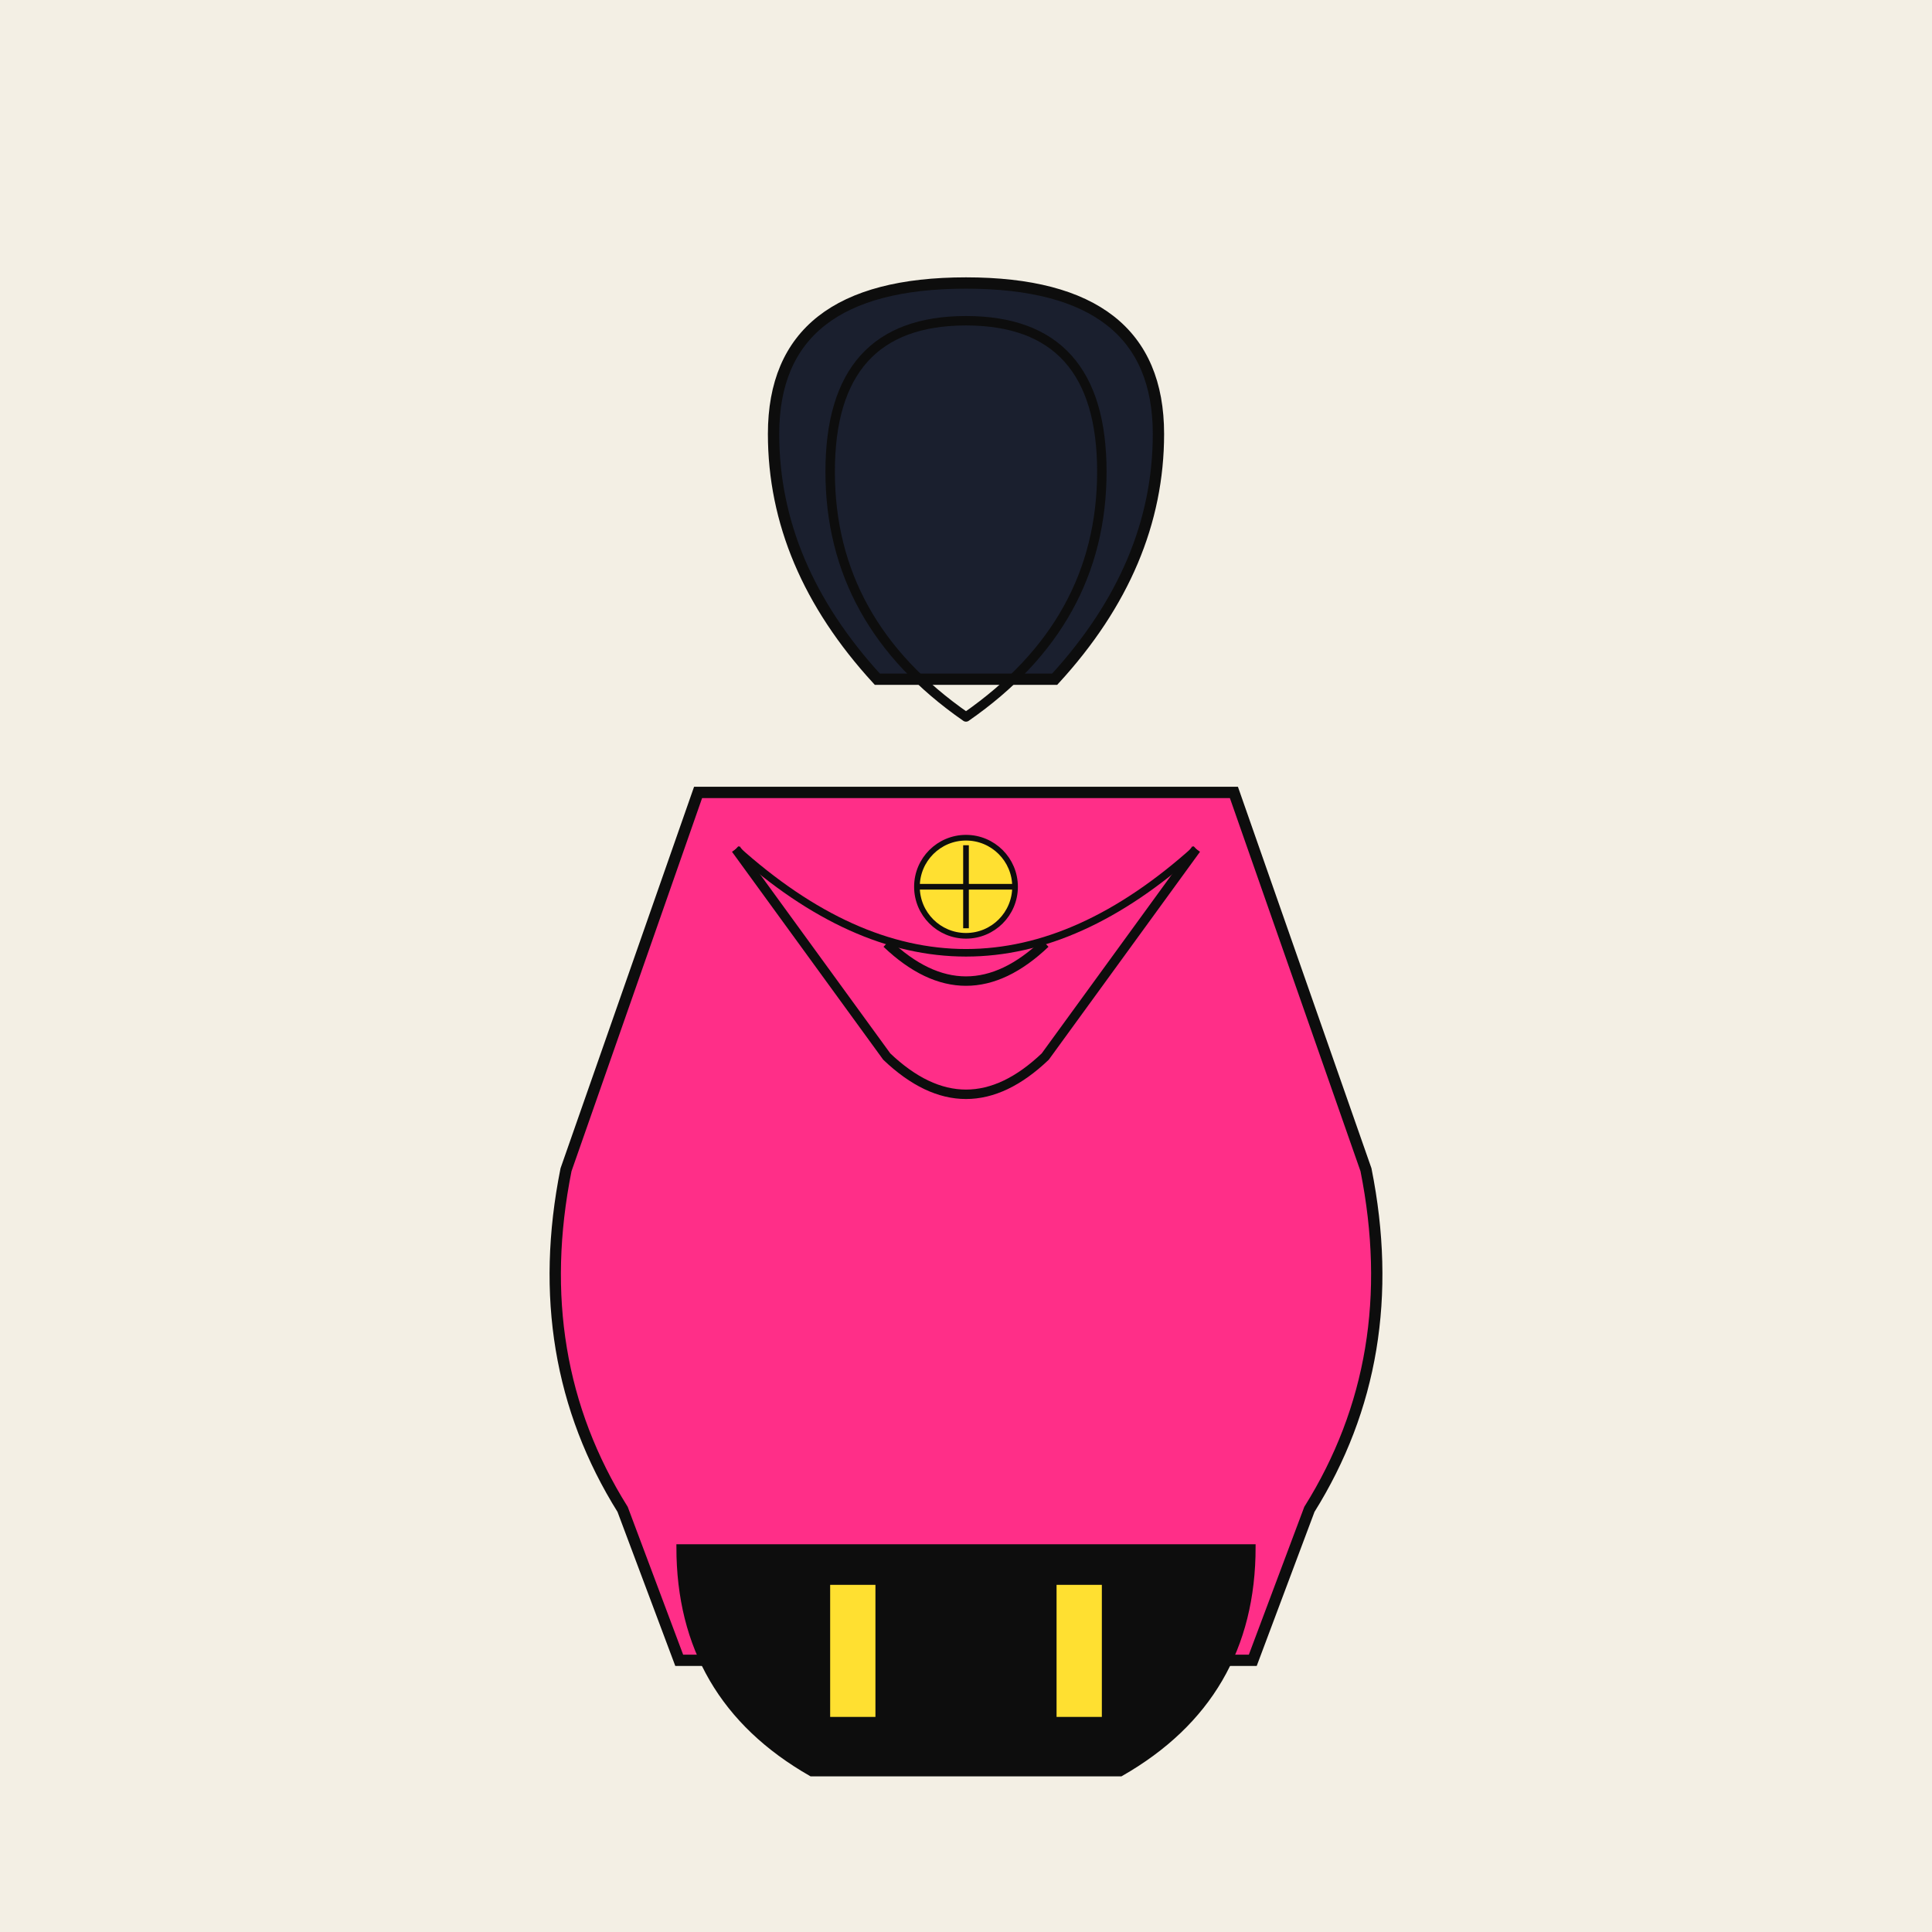
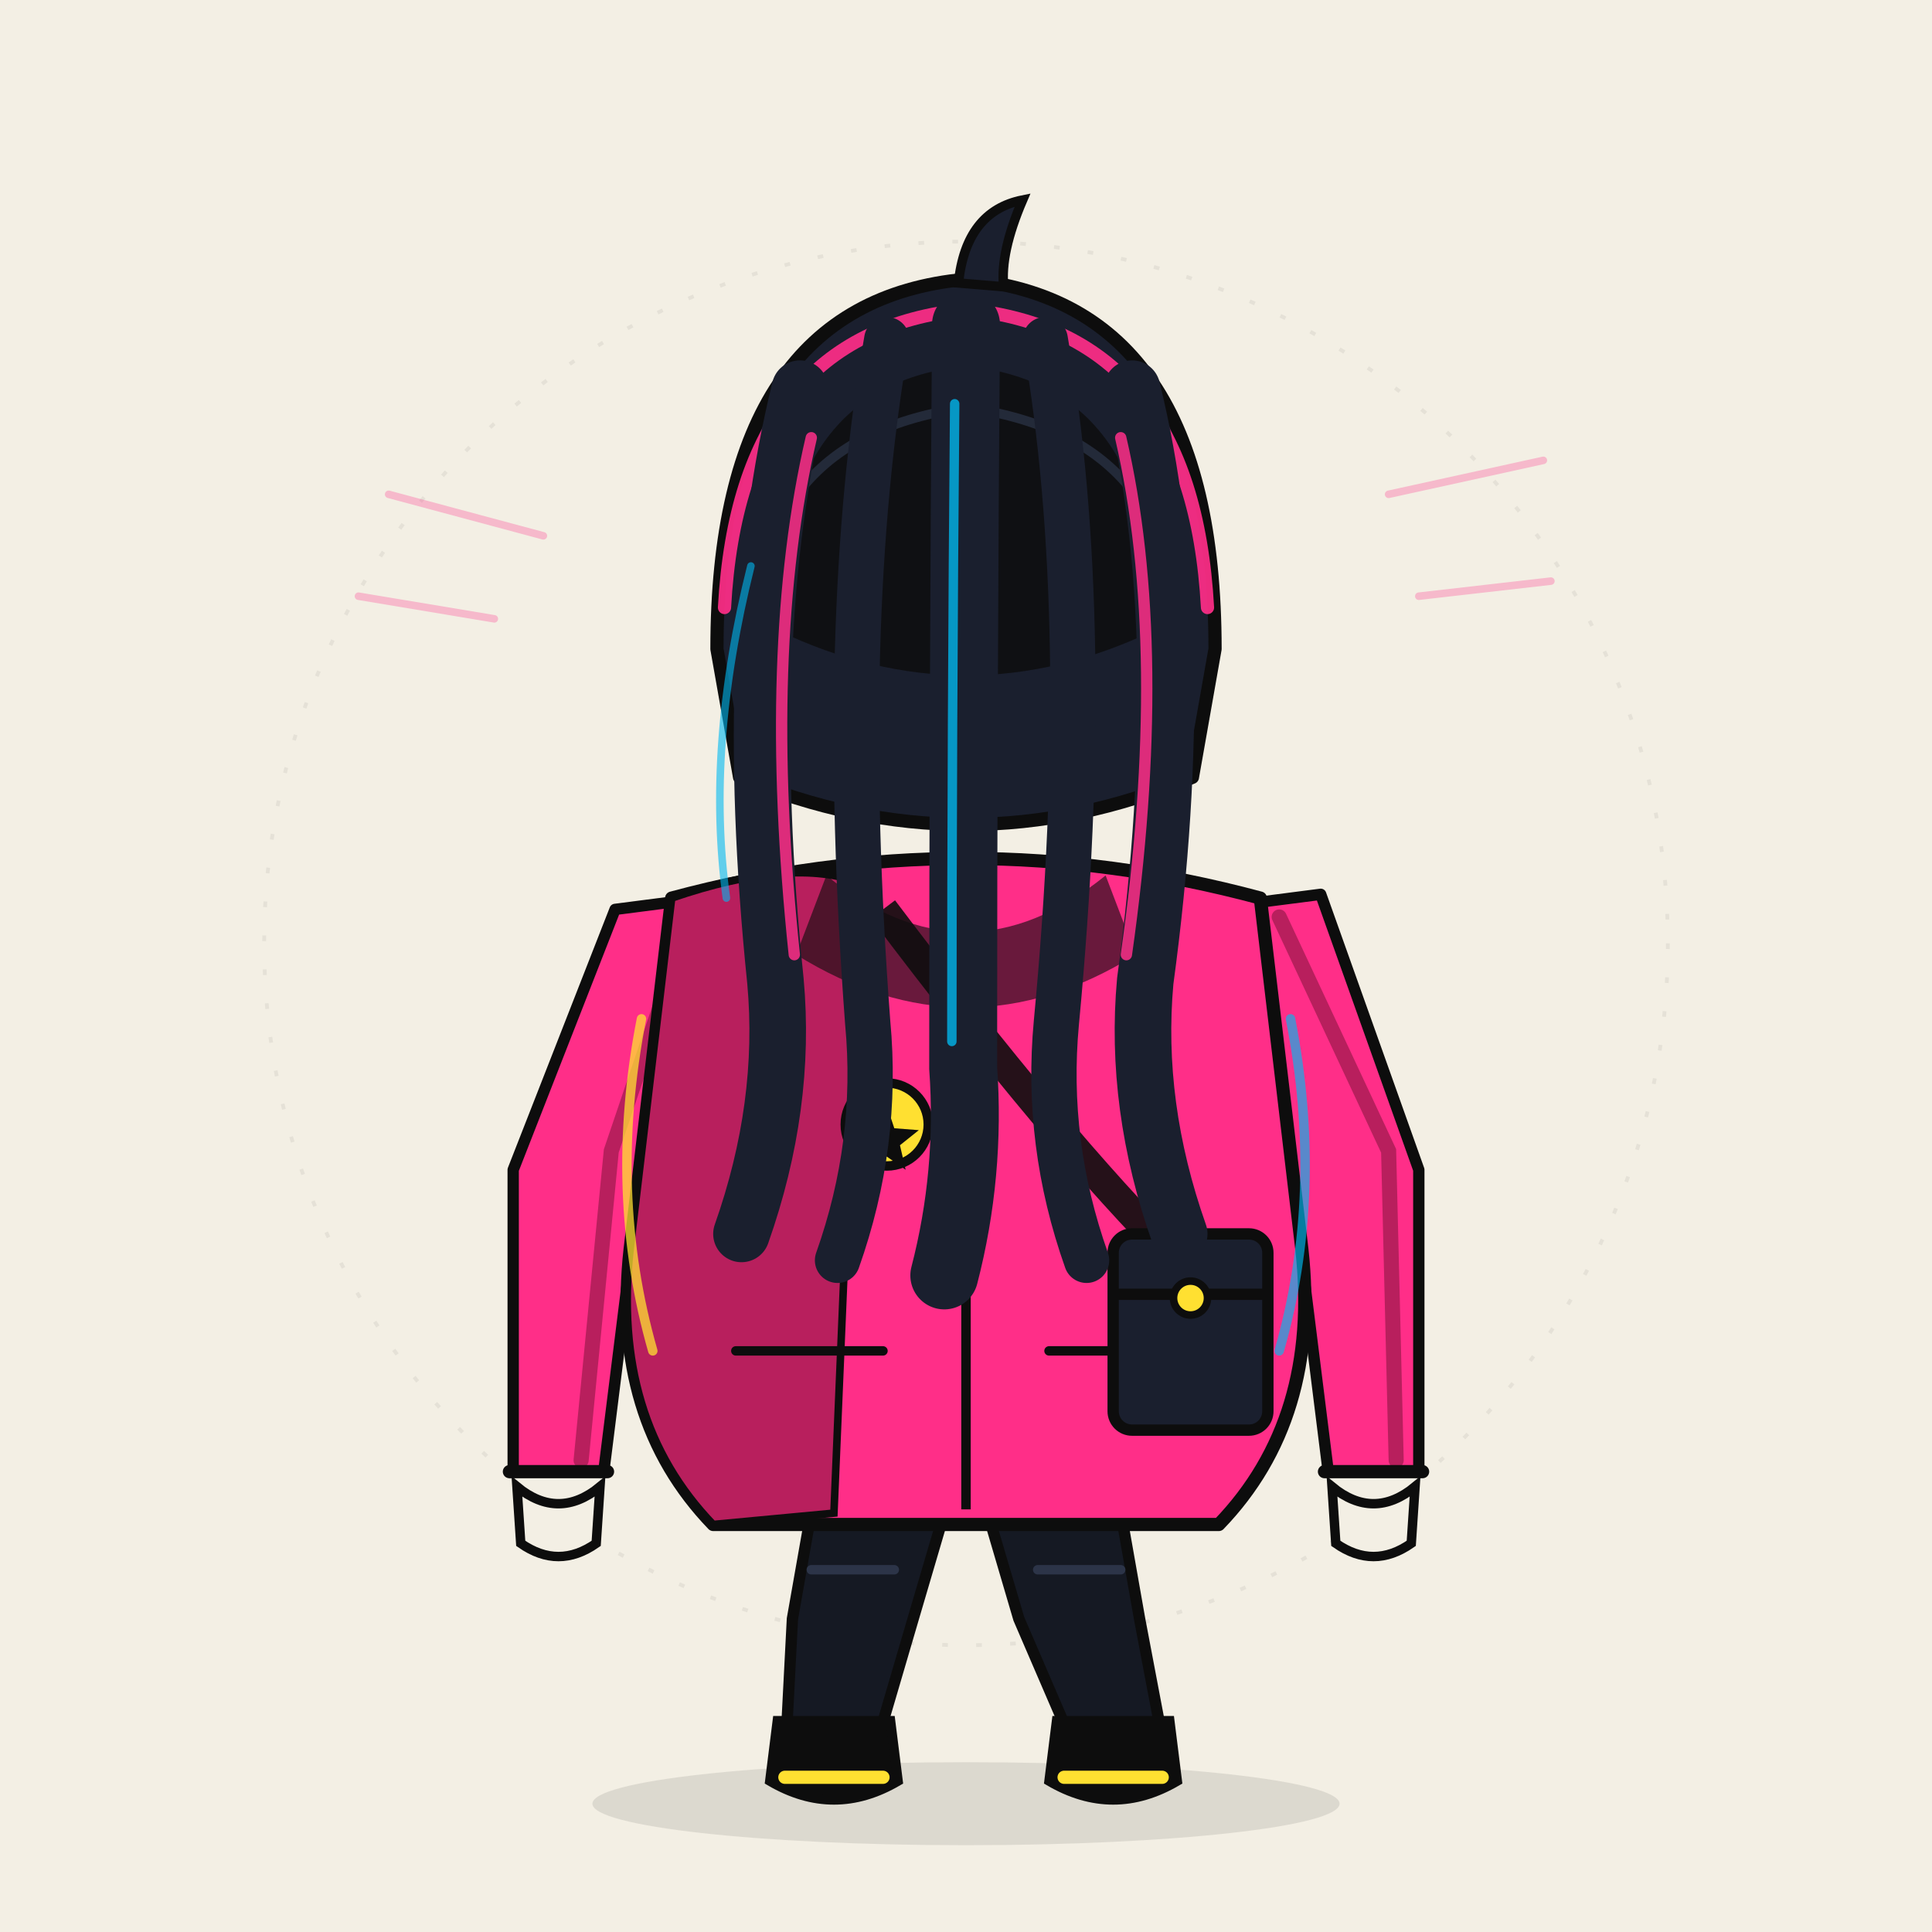
- <svg xmlns="http://www.w3.org/2000/svg" viewBox="0 0 1024 1024" width="1024" height="1024" role="img" aria-label="crew-01 idle frame 1">
+ <svg xmlns="http://www.w3.org/2000/svg" viewBox="0 0 1024 1024" width="1024" height="1024" role="img" aria-label="crew-01 idle frame 1 - neutral stance">
  <rect width="1024" height="1024" fill="#f3efe4" />
-   <path d="M 410 230 Q 410 300 465 360 L 559 360 Q 614 300 614 230 Q 614 150 512 150 Q 410 150 410 230 Z" fill="#1a1f2e" stroke="#0d0d0d" stroke-width="6" />
-   <path d="M 440 250 Q 440 330 512 380 Q 584 330 584 250 Q 584 170 512 170 Q 440 170 440 250 Z" fill="none" stroke="#0d0d0d" stroke-width="5" stroke-linejoin="round" />
-   <path d="M 370 420 L 300 620 Q 280 720 330 800 L 360 880 L 664 880 L 694 800 Q 744 720 724 620 L 654 420 Z" fill="#ff2e88" stroke="#0d0d0d" stroke-width="6" />
-   <path d="M 390 450 L 470 560 Q 512 600 554 560 L 634 450" fill="none" stroke="#0d0d0d" stroke-width="5" stroke-linejoin="round" />
-   <path d="M 470 500 Q 512 540 554 500" fill="none" stroke="#0d0d0d" stroke-width="5" />
-   <path d="M 390 450 Q 512 560 634 450" fill="none" stroke="#0d0d0d" stroke-width="4" />
-   <path d="M 360 820 Q 360 900 430 940 L 594 940 Q 664 900 664 820 Z" fill="#0d0d0d" stroke="#0d0d0d" stroke-width="3" />
-   <rect x="440" y="840" width="24" height="70" fill="#ffe031" />
-   <rect x="560" y="840" width="24" height="70" fill="#ffe031" />
-   <circle cx="512" cy="470" r="26" fill="#ffe031" stroke="#0d0d0d" stroke-width="3" />
-   <path d="M 512 448 L 512 492 M 486 470 L 538 470" stroke="#0d0d0d" stroke-width="3" />
+   <circle cx="512" cy="500" r="372" fill="none" stroke="#0d0d0d" stroke-opacity="0.06" stroke-width="2" stroke-dasharray="3 15" />
+   <path d="M 206 262 L 288 284 M 190 316 L 262 328 M 736 262 L 818 244 M 752 316 L 822 308" stroke="#ff2e88" stroke-width="4" stroke-linecap="round" opacity="0.28" />
+   <ellipse cx="512" cy="956" rx="198" ry="22" fill="#0d0d0d" opacity="0.1" />
+   <g>
+     <path d="M 432 790 L 504 790 L 484 858 L 467 916 L 417 916 L 420 858 Z" fill="#151923" stroke="#0d0d0d" stroke-width="6" stroke-linejoin="round" />
+     <path d="M 430 832 l 44 0" stroke="#2c3448" stroke-width="5" stroke-linecap="round" />
+     <path d="M 412 912 L 472 912 L 476 944 Q 442 964 408 944 Z" fill="#0d0d0d" stroke="#0d0d0d" stroke-width="5" />
+     <path d="M 416 942 h 52" stroke="#ffe031" stroke-width="7" stroke-linecap="round" />
+   </g>
+   <g>
+     <path d="M 520 790 L 592 790 L 604 858 L 615 916 L 565 916 L 540 858 Z" fill="#151923" stroke="#0d0d0d" stroke-width="6" stroke-linejoin="round" />
+     <path d="M 550 832 l 44 0" stroke="#2c3448" stroke-width="5" stroke-linecap="round" />
+     <path d="M 560 912 L 620 912 L 624 944 Q 590 964 556 944 Z" fill="#0d0d0d" stroke="#0d0d0d" stroke-width="5" />
+     <path d="M 564 942 h 52" stroke="#ffe031" stroke-width="7" stroke-linecap="round" />
+   </g>
+   <g>
+     <path d="M 326 482 L 388 474 L 340 620 L 320 780 L 272 780 L 272 620 Z" fill="#ff2e88" stroke="#0d0d0d" stroke-width="6" stroke-linejoin="round" />
+     <path d="M 366 486 L 324 610 L 308 774" fill="none" stroke="#b81f5d" stroke-width="8" stroke-linecap="round" />
+     <path d="M 270 780 L 322 780" stroke="#0d0d0d" stroke-width="7" stroke-linecap="round" />
+     <path d="M 274 788 q 22 18 44 0 l -2 30 q -20 14 -40 0 z" fill="#f3efe4" stroke="#0d0d0d" stroke-width="5" />
+   </g>
+   <g>
+     <path d="M 638 482 L 700 474 L 752 620 L 752 780 L 704 780 L 684 620 Z" fill="#ff2e88" stroke="#0d0d0d" stroke-width="6" stroke-linejoin="round" />
+     <path d="M 678 486 L 736 610 L 740 774" fill="none" stroke="#b81f5d" stroke-width="8" stroke-linecap="round" />
+     <path d="M 702 780 L 754 780" stroke="#0d0d0d" stroke-width="7" stroke-linecap="round" />
+     <path d="M 706 788 q 22 18 44 0 l -2 30 q -20 14 -40 0 z" fill="#f3efe4" stroke="#0d0d0d" stroke-width="5" />
+   </g>
+   <g>
+     <path d="M 356 476 Q 512 434 668 476 L 690 662 Q 700 752 646 808 L 378 808 Q 324 752 334 662 Z" fill="#ff2e88" stroke="#0d0d0d" stroke-width="7" stroke-linejoin="round" />
+     <path d="M 356 476 Q 420 454 456 468 L 442 802 L 378 808 Q 324 752 334 662 Z" fill="#b81f5d" stroke="#0d0d0d" stroke-width="4" />
+     <path d="M 438 464 Q 512 524 586 464 L 602 506 Q 512 562 422 506 Z" fill="#0d0d0d" opacity="0.62" />
+     <path d="M 512 520 L 512 800" stroke="#0d0d0d" stroke-width="5" />
+     <path d="M 390 716 h 78 m 88 0 h 78" stroke="#0d0d0d" stroke-width="5" stroke-linecap="round" />
+     <path d="M 468 482 Q 560 604 624 668" fill="none" stroke="#0d0d0d" stroke-width="16" opacity="0.9" />
+     <rect x="590" y="654" width="82" height="104" rx="10" fill="#1a1f2e" stroke="#0d0d0d" stroke-width="6" />
+     <path d="M 590 686 h 82" stroke="#0d0d0d" stroke-width="6" />
+     <circle cx="631" cy="688" r="9" fill="#ffe031" stroke="#0d0d0d" stroke-width="4" />
+     <circle cx="470" cy="596" r="22" fill="#ffe031" stroke="#0d0d0d" stroke-width="5" />
+     <path d="M 470 586 l 4 12 13 1 -10 8 3 13 -10 -7 -10 7 3 -13 -10 -8 13 -1 z" fill="#0d0d0d" />
+     <path d="M 340 540 q -18 92 6 176" fill="none" stroke="#ffe031" stroke-width="5" stroke-linecap="round" opacity="0.75" />
+     <path d="M 684 540 q 18 92 -6 176" fill="none" stroke="#00b8f0" stroke-width="5" stroke-linecap="round" opacity="0.65" />
+   </g>
+   <g transform="rotate(0 512 410)">
+     <path d="M 380 344 Q 380 160 512 148 Q 644 160 644 344 L 632 412 Q 512 462 392 412 Z" fill="#1a1f2e" stroke="#0d0d0d" stroke-width="7" stroke-linejoin="round" />
+     <path d="M 508 150 q 4 -38 34 -44 q -12 28 -10 46 z" fill="#1a1f2e" stroke="#0d0d0d" stroke-width="5" />
+     <path d="M 412 334 Q 412 204 512 194 Q 612 204 612 334 Q 512 382 412 334 Z" fill="#0d0d0d" opacity="0.8" />
+     <path d="M 384 322 Q 392 176 512 164 Q 632 176 640 322" fill="none" stroke="#ff2e88" stroke-width="7" stroke-linecap="round" opacity="0.92" />
+     <path d="M 400 350 Q 396 232 512 216 Q 628 232 624 350" fill="none" stroke="#2c3448" stroke-width="5" opacity="0.7" />
+     <path d="M 424 206 Q 392 336 411 520 Q 417 586 393 654" fill="none" stroke="#1a1f2e" stroke-width="30" stroke-linecap="round" />
+     <path d="M 470 180 Q 444 330 459.9 542 Q 465.9 606 443.9 668" fill="none" stroke="#1a1f2e" stroke-width="24" stroke-linecap="round" />
+     <path d="M 512 172 Q 510.5 366 510.5 566 Q 514.5 622 500.5 676" fill="none" stroke="#1a1f2e" stroke-width="36" stroke-linecap="round" />
+     <path d="M 554 180 Q 580 330 559.9 542 Q 553.9 606 575.9 668" fill="none" stroke="#1a1f2e" stroke-width="24" stroke-linecap="round" />
+     <path d="M 600 206 Q 632 336 607 520 Q 601 586 625 654" fill="none" stroke="#1a1f2e" stroke-width="30" stroke-linecap="round" />
+     <path d="M 430 232 Q 404 344 421 506" fill="none" stroke="#ff2e88" stroke-width="6" stroke-linecap="round" opacity="0.85" />
+     <path d="M 506 214 Q 504.5 386 504.5 552" fill="none" stroke="#00b8f0" stroke-width="5" stroke-linecap="round" opacity="0.78" />
+     <path d="M 594 232 Q 620 344 597 506" fill="none" stroke="#ff2e88" stroke-width="6" stroke-linecap="round" opacity="0.85" />
+     <path d="M 398 300 Q 374 396 385 476" fill="none" stroke="#00b8f0" stroke-width="4" stroke-linecap="round" opacity="0.6" />
+   </g>
</svg>
